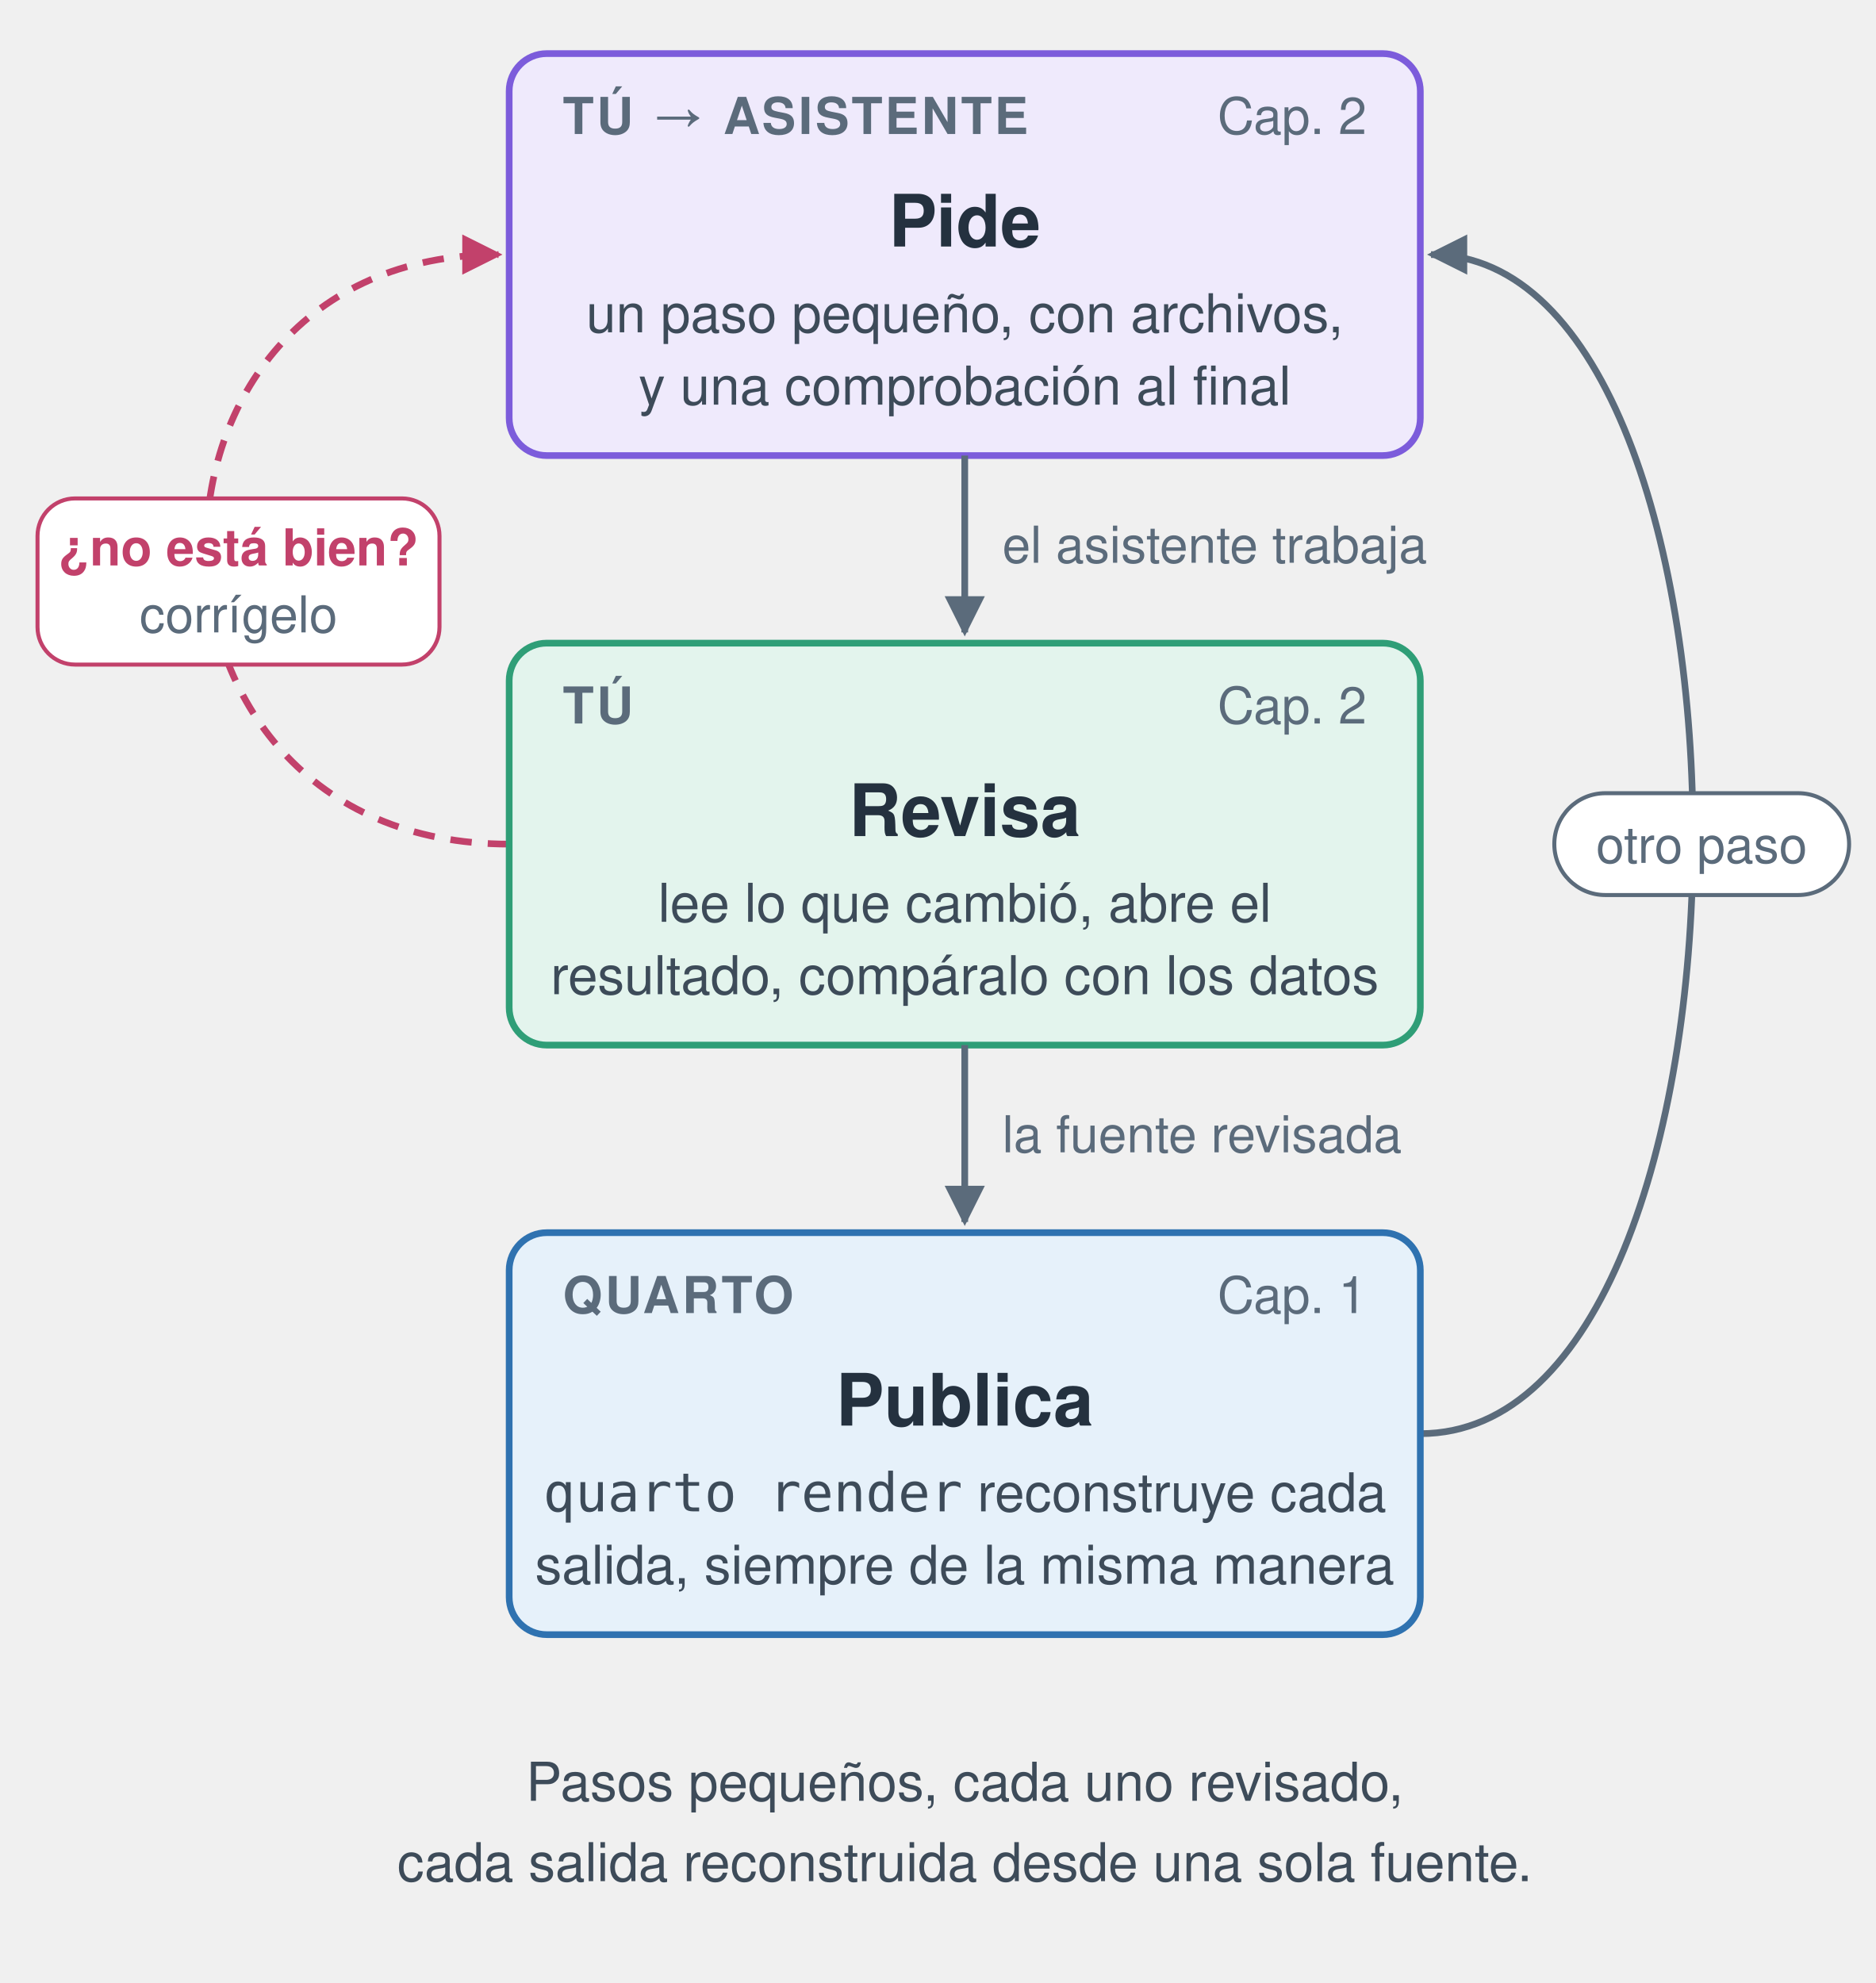
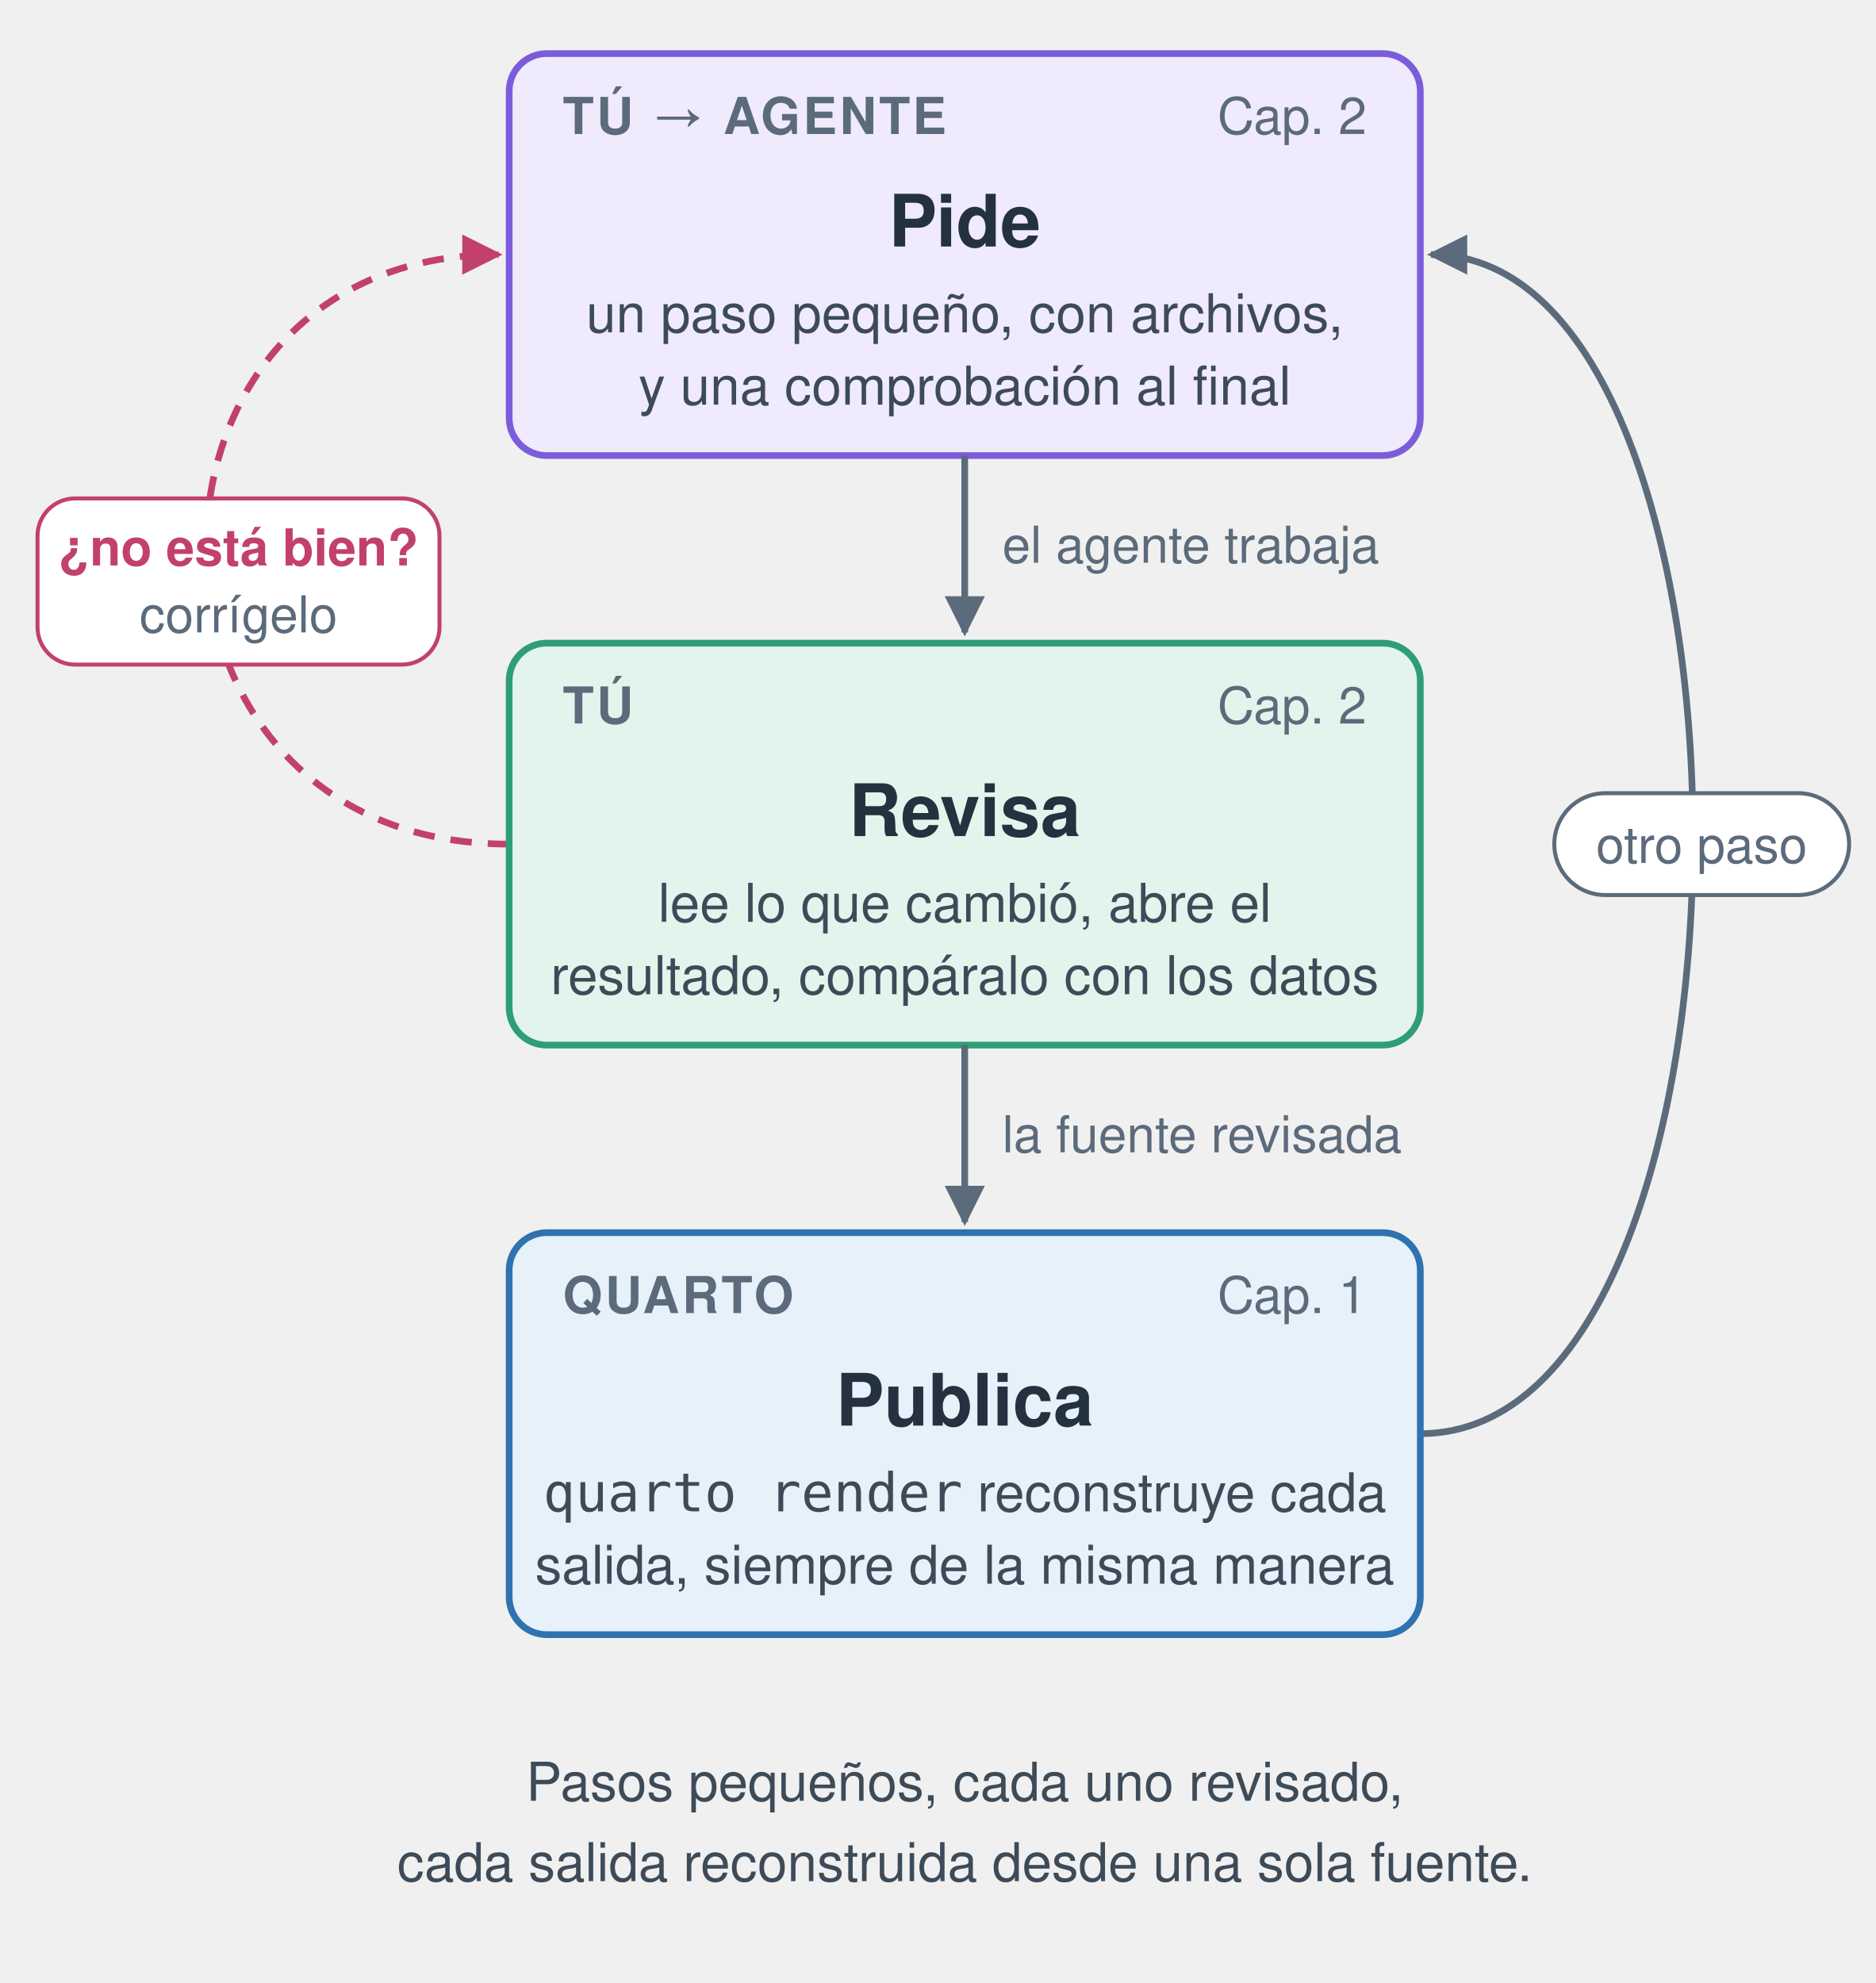
<svg xmlns="http://www.w3.org/2000/svg" viewBox="0 0 700 740" role="img" aria-labelledby="t d">
  <defs>
    <marker id="a" viewBox="0 0 10 10" refX="9" refY="5" markerWidth="6" markerHeight="6" orient="auto">
      <path d="M0,0 L10,5 L0,10 z" fill="#5b6b7b" />
    </marker>
    <marker id="r" viewBox="0 0 10 10" refX="9" refY="5" markerWidth="6" markerHeight="6" orient="auto">
      <path d="M0,0 L10,5 L0,10 z" fill="#c2416b" />
    </marker>
  </defs>
  <style>
  text { font-family: "Avenir Next", "Helvetica Neue", Helvetica, Arial, sans-serif; fill: #24313f; }
  .m { font-family: Menlo, Consolas, "DejaVu Sans Mono", monospace; }
  .h { font-size: 27px; font-weight: 700; }
  .s { font-size: 20px; fill: #3d4b59; }
  .n { font-size: 19px; fill: #5b6b7b; }
  .tag { font-size: 19px; font-weight: 600; letter-spacing: 1px; fill: #5b6b7b; }
  .rl { font-size: 19px; font-weight: 600; fill: #c2416b; }
  .arrow { stroke: #5b6b7b; stroke-width: 2.5; fill: none; marker-end: url(#a); }
  .back { stroke: #c2416b; stroke-width: 2.5; fill: none; marker-end: url(#r); stroke-dasharray: 8 6; }
</style>
  <path class="arrow" d="M530,535 C665,535 665,95 534,95" />
  <rect x="580" y="296" width="110" height="38" rx="19" fill="#ffffff" stroke="#5b6b7b" stroke-width="1.5" />
  <text x="635" y="322" text-anchor="middle" class="n">otro paso</text>
  <path class="back" d="M190,315 C40,315 40,95 186,95" />
  <rect x="14" y="186" width="150" height="62" rx="14" fill="#ffffff" stroke="#c2416b" stroke-width="1.5" />
  <text x="89" y="211" text-anchor="middle" class="rl">¿no está bien?</text>
  <text x="89" y="236" text-anchor="middle" class="n">corrígelo</text>
  <rect x="190" y="20" width="340" height="150" rx="14" fill="#efeafc" stroke="#7c5cdb" stroke-width="2.5" />
-   <text x="210" y="50" class="tag">TÚ → ASISTENTE</text>
+   <text x="210" y="50" class="tag">TÚ → AGENTE</text>
  <text x="510" y="50" text-anchor="end" class="n">Cap. 2</text>
  <text x="360" y="92" text-anchor="middle" class="h">Pide</text>
  <text x="360" y="124" text-anchor="middle" class="s">un paso pequeño, con archivos,</text>
  <text x="360" y="151" text-anchor="middle" class="s">y una comprobación al final</text>
  <path class="arrow" d="M360,170 L360,236" />
-   <text x="374" y="210" class="n">el asistente trabaja</text>
+   <text x="374" y="210" class="n">el agente trabaja</text>
  <rect x="190" y="240" width="340" height="150" rx="14" fill="#e3f4ed" stroke="#2f9e77" stroke-width="2.5" />
  <text x="210" y="270" class="tag">TÚ</text>
  <text x="510" y="270" text-anchor="end" class="n">Cap. 2</text>
  <text x="360" y="312" text-anchor="middle" class="h">Revisa</text>
  <text x="360" y="344" text-anchor="middle" class="s">lee lo que cambió, abre el</text>
  <text x="360" y="371" text-anchor="middle" class="s">resultado, compáralo con los datos</text>
  <path class="arrow" d="M360,390 L360,456" />
  <text x="374" y="430" class="n">la fuente revisada</text>
  <rect x="190" y="460" width="340" height="150" rx="14" fill="#e6f1fa" stroke="#2f72b0" stroke-width="2.5" />
  <text x="210" y="490" class="tag">QUARTO</text>
  <text x="510" y="490" text-anchor="end" class="n">Cap. 1</text>
  <text x="360" y="532" text-anchor="middle" class="h">Publica</text>
  <text x="360" y="564" text-anchor="middle" class="s">
    <tspan class="m">quarto render</tspan> reconstruye cada</text>
  <text x="360" y="591" text-anchor="middle" class="s">salida, siempre de la misma manera</text>
  <text x="360" y="672" text-anchor="middle" class="s">Pasos pequeños, cada uno revisado,</text>
  <text x="360" y="702" text-anchor="middle" class="s">cada salida reconstruida desde una sola fuente.</text>
</svg>
